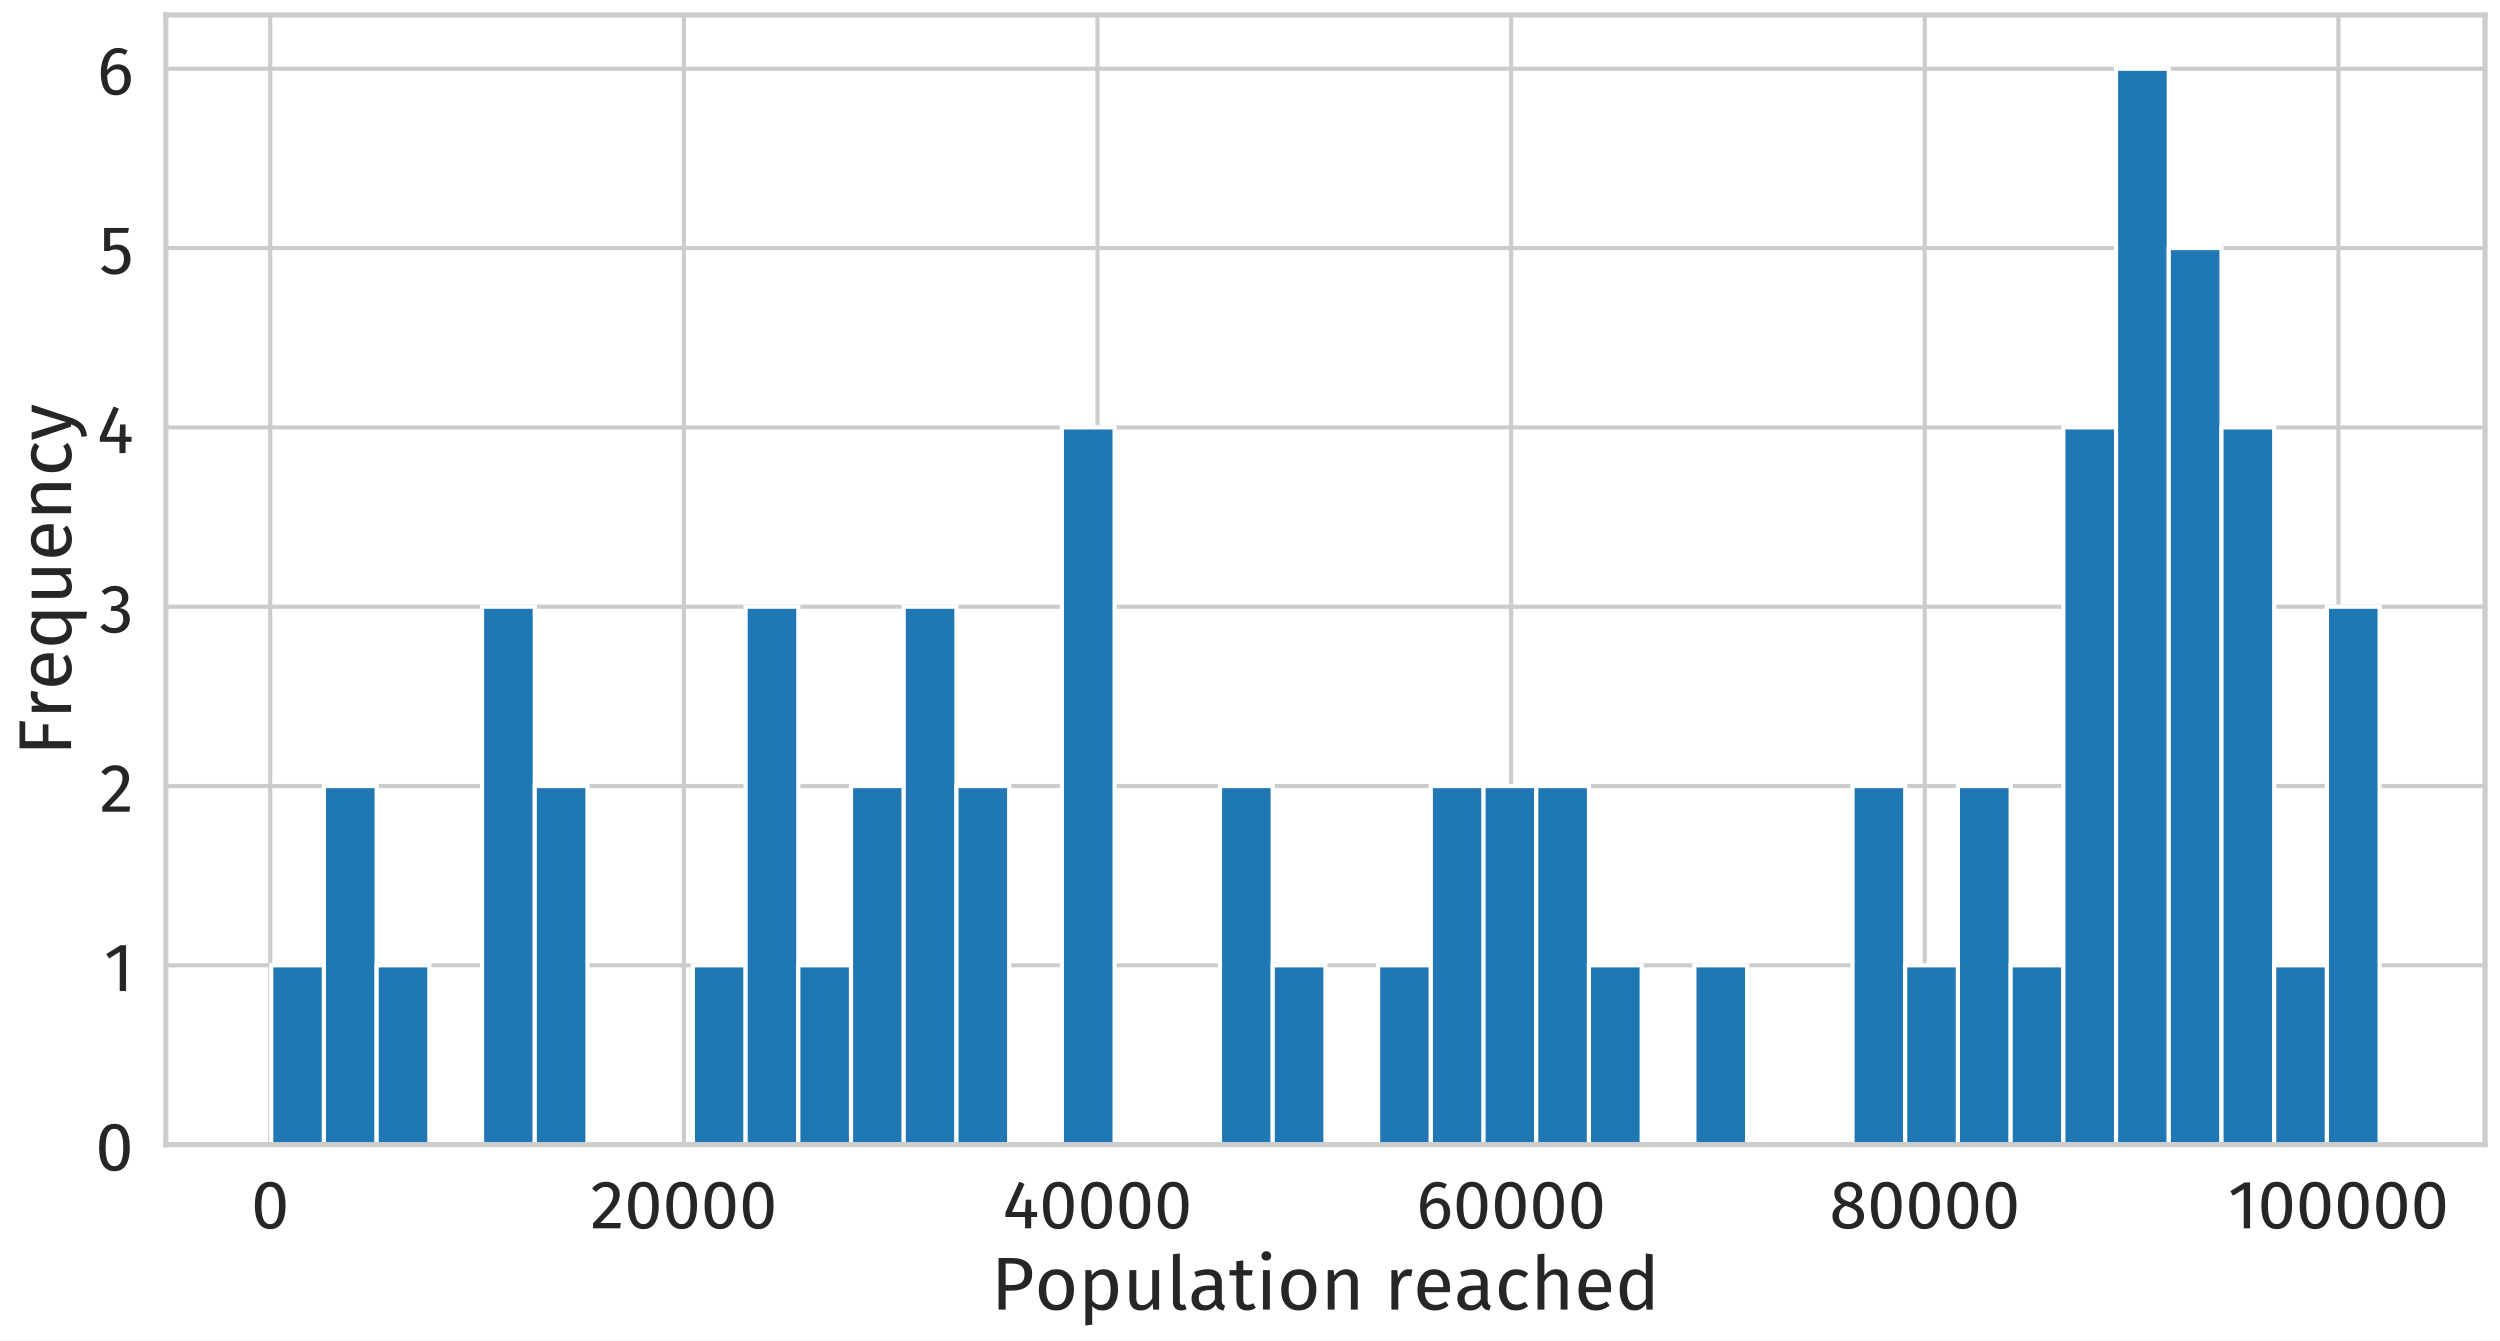
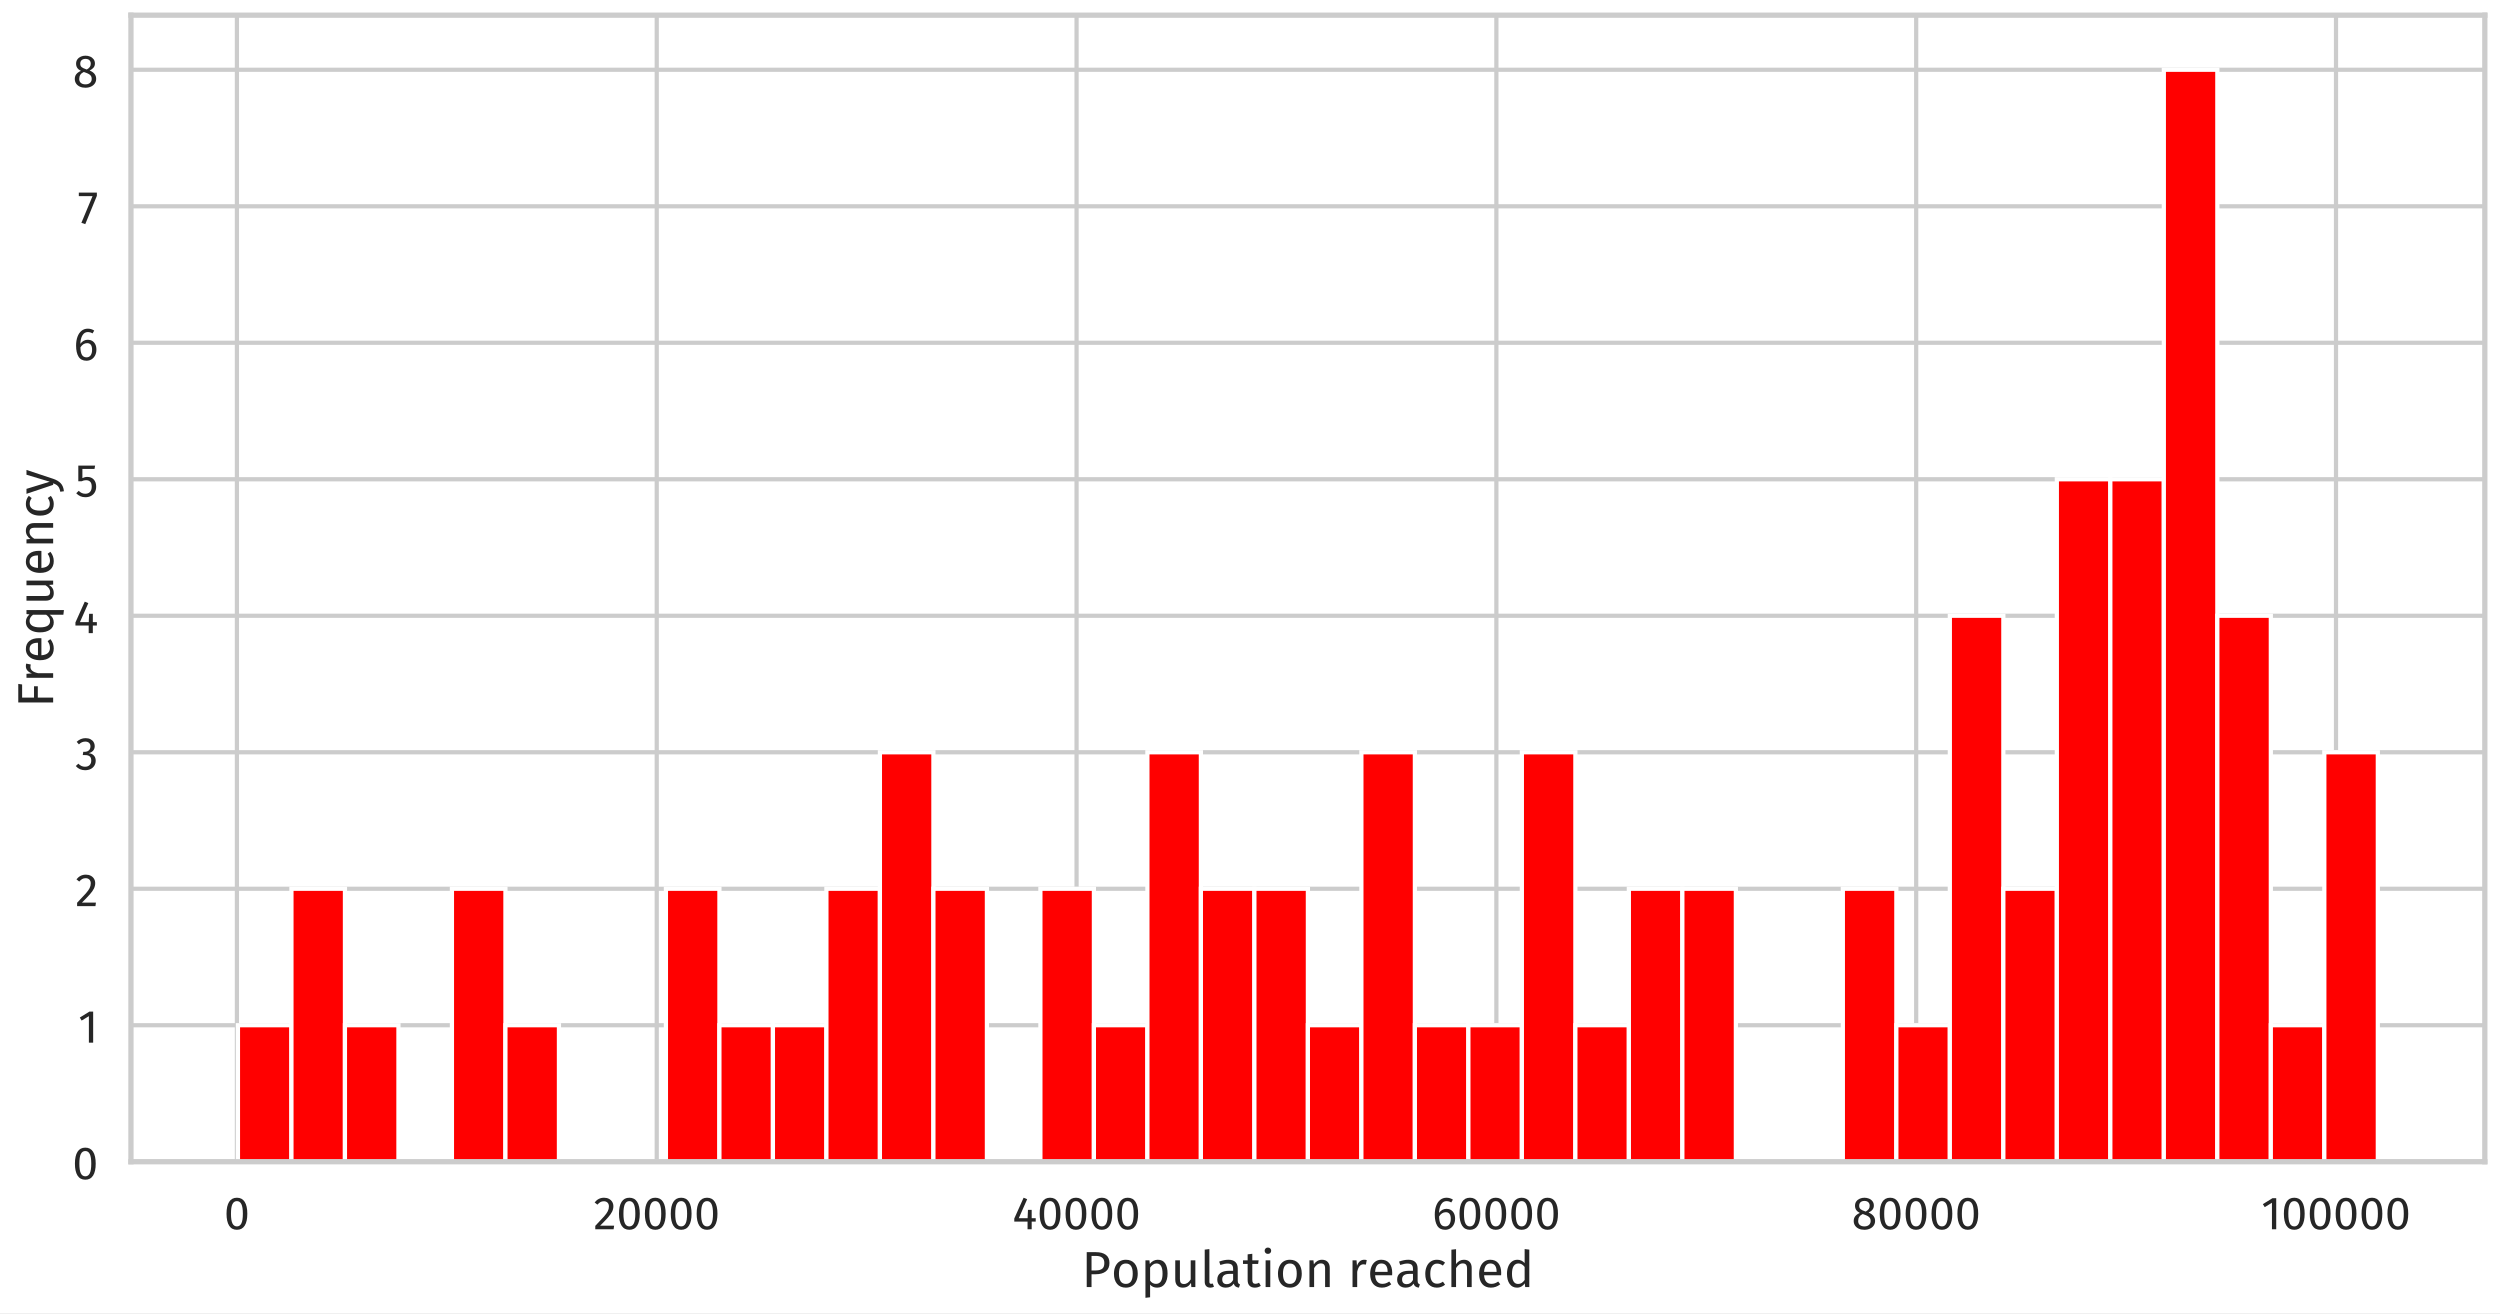
- <svg xmlns="http://www.w3.org/2000/svg" xmlns:xlink="http://www.w3.org/1999/xlink" height="645.025pt" version="1.1" viewBox="0 0 1202.98 645.025" width="1202.98pt">
+ <svg xmlns="http://www.w3.org/2000/svg" xmlns:xlink="http://www.w3.org/1999/xlink" height="622.517pt" version="1.1" viewBox="0 0 1185.287 622.517" width="1185.287pt">
  <defs>
    <style type="text/css">*{stroke-linecap:butt;stroke-linejoin:round;}</style>
  </defs>
  <g id="figure_1">
    <g id="patch_1">
-       <path d="M -0 645.025  L 1202.98 645.025  L 1202.98 0  L -0 0  z " style="fill:#ffffff;" />
+       <path d="M 0 622.517  L 1185.287 622.517  L 1185.287 0  L 0 0  z " style="fill:#ffffff;" />
    </g>
    <g id="axes_1">
      <g id="patch_2">
-         <path d="M 79.78 550.8  L 1195.78 550.8  L 1195.78 7.2  L 79.78 7.2  z " style="fill:#ffffff;" />
+         <path d="M 62.087 550.8  L 1178.087 550.8  L 1178.087 7.2  L 62.087 7.2  z " style="fill:#ffffff;" />
      </g>
      <g id="matplotlib.axis_1">
        <g id="xtick_1">
          <g id="line2d_1">
-             <path clip-path="url(#p8c42b805ef)" d="M 130.019 550.8  L 130.019 7.2  " style="fill:none;stroke:#cccccc;stroke-linecap:round;stroke-width:2;" />
+             <path clip-path="url(#p0f4723e3f5)" d="M 112.326 550.8  L 112.326 7.2  " style="fill:none;stroke:#cccccc;stroke-linecap:round;stroke-width:2;" />
          </g>
          <g id="text_1">
-             <g style="fill:#262626;" transform="translate(120.813 591.05)scale(0.33 -0.33)">
+             <g style="fill:#262626;" transform="translate(106.1885 582.8)scale(0.22 -0.22)">
              <defs>
                <path d="M 1786 4346  Q 2496 4346 2857 3779  Q 3219 3213 3219 2138  Q 3219 1062 2857 492  Q 2496 -77 1786 -77  Q 1075 -77 713 492  Q 352 1062 352 2138  Q 352 3213 713 3779  Q 1075 4346 1786 4346  z M 1786 3878  Q 1370 3878 1168 3468  Q 966 3059 966 2138  Q 966 1216 1168 803  Q 1370 390 1786 390  Q 2195 390 2400 803  Q 2605 1216 2605 2138  Q 2605 3053 2400 3465  Q 2195 3878 1786 3878  z " id="FiraSans-Regular-30" transform="scale(0.015625)" />
              </defs>
              <use xlink:href="#FiraSans-Regular-30" />
            </g>
          </g>
        </g>
        <g id="xtick_2">
          <g id="line2d_2">
-             <path clip-path="url(#p8c42b805ef)" d="M 329.061 550.8  L 329.061 7.2  " style="fill:none;stroke:#cccccc;stroke-linecap:round;stroke-width:2;" />
+             <path clip-path="url(#p0f4723e3f5)" d="M 311.368 550.8  L 311.368 7.2  " style="fill:none;stroke:#cccccc;stroke-linecap:round;stroke-width:2;" />
          </g>
          <g id="text_2">
-             <g style="fill:#262626;" transform="translate(284.0677 591.05)scale(0.33 -0.33)">
+             <g style="fill:#262626;" transform="translate(281.3723 582.8)scale(0.22 -0.22)">
              <defs>
                <path d="M 1459 4346  Q 1843 4346 2134 4192  Q 2426 4038 2586 3772  Q 2746 3507 2746 3174  Q 2746 2784 2570 2425  Q 2394 2067 2029 1651  Q 1664 1235 922 493  L 2848 493  L 2778 0  L 250 0  L 250 467  Q 1107 1357 1465 1769  Q 1824 2182 1977 2489  Q 2131 2797 2131 3149  Q 2131 3482 1939 3670  Q 1747 3859 1427 3859  Q 1165 3859 966 3750  Q 768 3642 544 3392  L 160 3699  Q 422 4026 742 4186  Q 1062 4346 1459 4346  z " id="FiraSans-Regular-32" transform="scale(0.015625)" />
              </defs>
              <use xlink:href="#FiraSans-Regular-32" />
              <use x="49.5" xlink:href="#FiraSans-Regular-30" />
              <use x="105.3" xlink:href="#FiraSans-Regular-30" />
              <use x="161.1" xlink:href="#FiraSans-Regular-30" />
              <use x="216.9" xlink:href="#FiraSans-Regular-30" />
            </g>
          </g>
        </g>
        <g id="xtick_3">
          <g id="line2d_3">
-             <path clip-path="url(#p8c42b805ef)" d="M 528.103 550.8  L 528.103 7.2  " style="fill:none;stroke:#cccccc;stroke-linecap:round;stroke-width:2;" />
+             <path clip-path="url(#p0f4723e3f5)" d="M 510.41 550.8  L 510.41 7.2  " style="fill:none;stroke:#cccccc;stroke-linecap:round;stroke-width:2;" />
          </g>
          <g id="text_3">
-             <g style="fill:#262626;" transform="translate(482.4984 591.05)scale(0.33 -0.33)">
+             <g style="fill:#262626;" transform="translate(480.0066 582.8)scale(0.22 -0.22)">
              <defs>
                <path d="M 3213 1523  L 3213 1056  L 2656 1056  L 2656 0  L 2086 0  L 2086 1056  L 256 1056  L 256 1478  L 1542 4346  L 2035 4141  L 877 1523  L 2093 1523  L 2144 2675  L 2656 2675  L 2656 1523  L 3213 1523  z " id="FiraSans-Regular-34" transform="scale(0.015625)" />
              </defs>
              <use xlink:href="#FiraSans-Regular-34" />
              <use x="53.2" xlink:href="#FiraSans-Regular-30" />
              <use x="109" xlink:href="#FiraSans-Regular-30" />
              <use x="164.8" xlink:href="#FiraSans-Regular-30" />
              <use x="220.6" xlink:href="#FiraSans-Regular-30" />
            </g>
          </g>
        </g>
        <g id="xtick_4">
          <g id="line2d_4">
-             <path clip-path="url(#p8c42b805ef)" d="M 727.145 550.8  L 727.145 7.2  " style="fill:none;stroke:#cccccc;stroke-linecap:round;stroke-width:2;" />
+             <path clip-path="url(#p0f4723e3f5)" d="M 709.451 550.8  L 709.451 7.2  " style="fill:none;stroke:#cccccc;stroke-linecap:round;stroke-width:2;" />
          </g>
          <g id="text_4">
-             <g style="fill:#262626;" transform="translate(681.5247 591.05)scale(0.33 -0.33)">
+             <g style="fill:#262626;" transform="translate(679.038 582.8)scale(0.22 -0.22)">
              <defs>
                <path d="M 1971 2816  Q 2298 2816 2566 2662  Q 2835 2509 2995 2201  Q 3155 1894 3155 1453  Q 3155 998 2972 649  Q 2790 301 2480 112  Q 2170 -77 1792 -77  Q 1043 -77 697 476  Q 352 1030 352 2010  Q 352 2707 547 3235  Q 742 3763 1107 4054  Q 1472 4346 1971 4346  Q 2458 4346 2854 4083  L 2624 3693  Q 2323 3878 1965 3878  Q 1504 3878 1235 3436  Q 966 2995 941 2253  Q 1338 2816 1971 2816  z M 1792 390  Q 2163 390 2361 672  Q 2560 954 2560 1434  Q 2560 2349 1869 2349  Q 1587 2349 1350 2192  Q 1114 2035 947 1760  Q 966 1056 1168 723  Q 1370 390 1792 390  z " id="FiraSans-Regular-36" transform="scale(0.015625)" />
              </defs>
              <use xlink:href="#FiraSans-Regular-36" />
              <use x="53.3" xlink:href="#FiraSans-Regular-30" />
              <use x="109.1" xlink:href="#FiraSans-Regular-30" />
              <use x="164.9" xlink:href="#FiraSans-Regular-30" />
              <use x="220.7" xlink:href="#FiraSans-Regular-30" />
            </g>
          </g>
        </g>
        <g id="xtick_5">
          <g id="line2d_5">
-             <path clip-path="url(#p8c42b805ef)" d="M 926.186 550.8  L 926.186 7.2  " style="fill:none;stroke:#cccccc;stroke-linecap:round;stroke-width:2;" />
+             <path clip-path="url(#p0f4723e3f5)" d="M 908.493 550.8  L 908.493 7.2  " style="fill:none;stroke:#cccccc;stroke-linecap:round;stroke-width:2;" />
          </g>
          <g id="text_5">
-             <g style="fill:#262626;" transform="translate(880.2699 591.05)scale(0.33 -0.33)">
+             <g style="fill:#262626;" transform="translate(877.8821 582.8)scale(0.22 -0.22)">
              <defs>
                <path d="M 2336 2298  Q 3238 1933 3238 1146  Q 3238 794 3049 515  Q 2861 237 2521 80  Q 2182 -77 1754 -77  Q 1318 -77 985 76  Q 653 230 470 505  Q 288 781 288 1133  Q 288 1530 502 1798  Q 717 2067 1133 2246  Q 794 2419 630 2665  Q 467 2912 467 3245  Q 467 3590 649 3840  Q 832 4090 1129 4218  Q 1427 4346 1766 4346  Q 2099 4346 2396 4224  Q 2694 4102 2880 3856  Q 3066 3610 3066 3264  Q 3066 2944 2886 2713  Q 2707 2483 2336 2298  z M 1766 3904  Q 1434 3904 1238 3731  Q 1043 3558 1043 3238  Q 1043 2931 1232 2771  Q 1421 2611 1837 2477  L 1946 2438  Q 2234 2605 2362 2790  Q 2490 2976 2490 3245  Q 2490 3546 2301 3725  Q 2112 3904 1766 3904  z M 1760 390  Q 2157 390 2390 595  Q 2624 800 2624 1139  Q 2624 1370 2534 1526  Q 2445 1683 2246 1801  Q 2048 1920 1690 2042  L 1530 2099  Q 1210 1946 1056 1712  Q 902 1478 902 1133  Q 902 781 1132 585  Q 1363 390 1760 390  z " id="FiraSans-Regular-38" transform="scale(0.015625)" />
              </defs>
              <use xlink:href="#FiraSans-Regular-38" />
              <use x="55.1" xlink:href="#FiraSans-Regular-30" />
              <use x="110.9" xlink:href="#FiraSans-Regular-30" />
              <use x="166.7" xlink:href="#FiraSans-Regular-30" />
              <use x="222.5" xlink:href="#FiraSans-Regular-30" />
            </g>
          </g>
        </g>
        <g id="xtick_6">
          <g id="line2d_6">
-             <path clip-path="url(#p8c42b805ef)" d="M 1125.228 550.8  L 1125.228 7.2  " style="fill:none;stroke:#cccccc;stroke-linecap:round;stroke-width:2;" />
+             <path clip-path="url(#p0f4723e3f5)" d="M 1107.535 550.8  L 1107.535 7.2  " style="fill:none;stroke:#cccccc;stroke-linecap:round;stroke-width:2;" />
          </g>
          <g id="text_6">
-             <g style="fill:#262626;" transform="translate(1072.052 591.05)scale(0.33 -0.33)">
+             <g style="fill:#262626;" transform="translate(1072.084 582.8)scale(0.22 -0.22)">
              <defs>
                <path d="M 2067 4282  L 2067 0  L 1478 0  L 1478 3654  L 480 3046  L 224 3462  L 1549 4282  L 2067 4282  z " id="FiraSans-Regular-31" transform="scale(0.015625)" />
              </defs>
              <use xlink:href="#FiraSans-Regular-31" />
              <use x="43.3" xlink:href="#FiraSans-Regular-30" />
              <use x="99.1" xlink:href="#FiraSans-Regular-30" />
              <use x="154.9" xlink:href="#FiraSans-Regular-30" />
              <use x="210.7" xlink:href="#FiraSans-Regular-30" />
              <use x="266.5" xlink:href="#FiraSans-Regular-30" />
            </g>
          </g>
        </g>
        <g id="text_7">
-           <g style="fill:#262626;" transform="translate(476.8964 630.158)scale(0.36 -0.36)">
+           <g style="fill:#262626;" transform="translate(512.8309 610.2053)scale(0.24 -0.24)">
            <defs>
              <path d="M 1798 4410  Q 2618 4410 3066 4067  Q 3514 3725 3514 3046  Q 3514 2323 3046 1971  Q 2579 1619 1805 1619  L 1248 1619  L 1248 0  L 640 0  L 640 4410  L 1798 4410  z M 1779 2099  Q 2310 2099 2588 2304  Q 2867 2509 2867 3040  Q 2867 3514 2588 3725  Q 2310 3936 1792 3936  L 1248 3936  L 1248 2099  L 1779 2099  z " id="FiraSans-Regular-50" transform="scale(0.015625)" />
              <path d="M 1875 3450  Q 2586 3450 2979 2976  Q 3373 2502 3373 1690  Q 3373 1165 3193 765  Q 3014 365 2675 144  Q 2336 -77 1869 -77  Q 1158 -77 761 396  Q 365 870 365 1683  Q 365 2208 544 2608  Q 723 3008 1062 3229  Q 1402 3450 1875 3450  z M 1875 2976  Q 998 2976 998 1683  Q 998 397 1869 397  Q 2739 397 2739 1690  Q 2739 2976 1875 2976  z " id="FiraSans-Regular-6f" transform="scale(0.015625)" />
              <path d="M 2157 3450  Q 2803 3450 3104 2989  Q 3405 2528 3405 1690  Q 3405 896 3059 409  Q 2714 -77 2080 -77  Q 1517 -77 1197 307  L 1197 -1293  L 608 -1363  L 608 3373  L 1114 3373  L 1158 2918  Q 1344 3174 1606 3312  Q 1869 3450 2157 3450  z M 1939 403  Q 2771 403 2771 1690  Q 2771 2982 2010 2982  Q 1760 2982 1555 2835  Q 1350 2688 1197 2458  L 1197 813  Q 1325 614 1517 508  Q 1709 403 1939 403  z " id="FiraSans-Regular-70" transform="scale(0.015625)" />
              <path d="M 3117 0  L 2611 0  L 2566 525  Q 2374 211 2124 67  Q 1875 -77 1517 -77  Q 1075 -77 825 192  Q 576 461 576 954  L 576 3373  L 1165 3373  L 1165 1018  Q 1165 672 1286 528  Q 1408 384 1683 384  Q 2176 384 2528 966  L 2528 3373  L 3117 3373  L 3117 0  z " id="FiraSans-Regular-75" transform="scale(0.015625)" />
              <path d="M 1280 -77  Q 954 -77 765 118  Q 576 314 576 666  L 576 4730  L 1165 4800  L 1165 678  Q 1165 538 1213 474  Q 1261 410 1376 410  Q 1498 410 1594 448  L 1747 38  Q 1536 -77 1280 -77  z " id="FiraSans-Regular-6c" transform="scale(0.015625)" />
              <path d="M 2880 787  Q 2880 582 2950 483  Q 3021 384 3162 333  L 3027 -77  Q 2765 -45 2605 70  Q 2445 186 2368 429  Q 2029 -77 1363 -77  Q 864 -77 576 204  Q 288 486 288 941  Q 288 1478 675 1766  Q 1062 2054 1773 2054  L 2291 2054  L 2291 2304  Q 2291 2662 2118 2816  Q 1946 2970 1587 2970  Q 1216 2970 678 2790  L 531 3219  Q 1158 3450 1696 3450  Q 2291 3450 2585 3158  Q 2880 2867 2880 2330  L 2880 787  z M 1498 365  Q 2003 365 2291 890  L 2291 1664  L 1850 1664  Q 915 1664 915 973  Q 915 672 1062 518  Q 1210 365 1498 365  z " id="FiraSans-Regular-61" transform="scale(0.015625)" />
              <path d="M 2310 154  Q 1978 -77 1555 -77  Q 1126 -77 886 169  Q 646 416 646 883  L 646 2918  L 58 2918  L 58 3373  L 646 3373  L 646 4134  L 1235 4205  L 1235 3373  L 2035 3373  L 1971 2918  L 1235 2918  L 1235 909  Q 1235 646 1328 528  Q 1421 410 1638 410  Q 1837 410 2086 544  L 2310 154  z " id="FiraSans-Regular-74" transform="scale(0.015625)" />
              <path d="M 1197 3373  L 1197 0  L 608 0  L 608 3373  L 1197 3373  z M 896 4992  Q 1082 4992 1197 4877  Q 1312 4762 1312 4589  Q 1312 4416 1197 4304  Q 1082 4192 896 4192  Q 717 4192 601 4304  Q 486 4416 486 4589  Q 486 4762 601 4877  Q 717 4992 896 4992  z " id="FiraSans-Regular-69" transform="scale(0.015625)" />
              <path d="M 2195 3450  Q 2656 3450 2915 3174  Q 3174 2899 3174 2419  L 3174 0  L 2586 0  L 2586 2336  Q 2586 2694 2451 2841  Q 2317 2989 2054 2989  Q 1786 2989 1581 2835  Q 1376 2682 1197 2394  L 1197 0  L 608 0  L 608 3373  L 1114 3373  L 1165 2874  Q 1344 3142 1609 3296  Q 1875 3450 2195 3450  z " id="FiraSans-Regular-6e" transform="scale(0.015625)" />
              <path id="FiraSans-Regular-20" transform="scale(0.015625)" />
              <path d="M 2074 3450  Q 2253 3450 2406 3411  L 2298 2835  Q 2144 2874 2003 2874  Q 1690 2874 1498 2643  Q 1306 2413 1197 1926  L 1197 0  L 608 0  L 608 3373  L 1114 3373  L 1171 2688  Q 1306 3066 1536 3258  Q 1766 3450 2074 3450  z " id="FiraSans-Regular-72" transform="scale(0.015625)" />
              <path d="M 3155 1786  Q 3155 1638 3142 1485  L 992 1485  Q 1030 928 1273 665  Q 1517 403 1901 403  Q 2144 403 2349 473  Q 2554 544 2778 698  L 3034 346  Q 2496 -77 1856 -77  Q 1152 -77 758 384  Q 365 845 365 1651  Q 365 2176 534 2582  Q 704 2989 1021 3219  Q 1338 3450 1766 3450  Q 2438 3450 2796 3008  Q 3155 2566 3155 1786  z M 2573 1958  Q 2573 2458 2374 2720  Q 2176 2982 1779 2982  Q 1056 2982 992 1920  L 2573 1920  L 2573 1958  z " id="FiraSans-Regular-65" transform="scale(0.015625)" />
              <path d="M 1837 3450  Q 2138 3450 2387 3363  Q 2637 3277 2867 3085  L 2586 2714  Q 2406 2842 2236 2902  Q 2067 2963 1862 2963  Q 1453 2963 1225 2636  Q 998 2310 998 1670  Q 998 1030 1222 726  Q 1446 422 1862 422  Q 2061 422 2227 483  Q 2394 544 2598 678  L 2867 294  Q 2406 -77 1837 -77  Q 1152 -77 758 384  Q 365 845 365 1658  Q 365 2195 544 2598  Q 723 3002 1052 3226  Q 1382 3450 1837 3450  z " id="FiraSans-Regular-63" transform="scale(0.015625)" />
              <path d="M 2195 3450  Q 2656 3450 2915 3174  Q 3174 2899 3174 2419  L 3174 0  L 2586 0  L 2586 2336  Q 2586 2694 2448 2841  Q 2310 2989 2048 2989  Q 1786 2989 1581 2835  Q 1376 2682 1197 2400  L 1197 0  L 608 0  L 608 4723  L 1197 4787  L 1197 2906  Q 1594 3450 2195 3450  z " id="FiraSans-Regular-68" transform="scale(0.015625)" />
              <path d="M 3219 4730  L 3219 0  L 2701 0  L 2643 467  Q 2477 211 2227 67  Q 1978 -77 1670 -77  Q 1069 -77 733 396  Q 397 870 397 1670  Q 397 2189 557 2592  Q 717 2995 1017 3222  Q 1318 3450 1722 3450  Q 2240 3450 2630 3034  L 2630 4800  L 3219 4730  z M 1798 390  Q 2067 390 2259 515  Q 2451 640 2630 890  L 2630 2541  Q 2464 2758 2275 2870  Q 2086 2982 1850 2982  Q 1459 2982 1244 2656  Q 1030 2330 1030 1683  Q 1030 1030 1228 710  Q 1427 390 1798 390  z " id="FiraSans-Regular-64" transform="scale(0.015625)" />
            </defs>
            <use xlink:href="#FiraSans-Regular-50" />
            <use x="58.1" xlink:href="#FiraSans-Regular-6f" />
            <use x="116.5" xlink:href="#FiraSans-Regular-70" />
            <use x="175.9" xlink:href="#FiraSans-Regular-75" />
            <use x="234.1" xlink:href="#FiraSans-Regular-6c" />
            <use x="263.4" xlink:href="#FiraSans-Regular-61" />
            <use x="317.8" xlink:href="#FiraSans-Regular-74" />
            <use x="353.9" xlink:href="#FiraSans-Regular-69" />
            <use x="382.1" xlink:href="#FiraSans-Regular-6f" />
            <use x="440.5" xlink:href="#FiraSans-Regular-6e" />
            <use x="499.1" xlink:href="#FiraSans-Regular-20" />
            <use x="525.6" xlink:href="#FiraSans-Regular-72" />
            <use x="564.2" xlink:href="#FiraSans-Regular-65" />
            <use x="618.7" xlink:href="#FiraSans-Regular-61" />
            <use x="673.1" xlink:href="#FiraSans-Regular-63" />
            <use x="720.9" xlink:href="#FiraSans-Regular-68" />
            <use x="779.5" xlink:href="#FiraSans-Regular-65" />
            <use x="834" xlink:href="#FiraSans-Regular-64" />
          </g>
        </g>
      </g>
      <g id="matplotlib.axis_2">
        <g id="ytick_1">
          <g id="line2d_7">
-             <path clip-path="url(#p8c42b805ef)" d="M 79.78 550.8  L 1195.78 550.8  " style="fill:none;stroke:#cccccc;stroke-linecap:round;stroke-width:2;" />
+             <path clip-path="url(#p0f4723e3f5)" d="M 62.087 550.8  L 1178.087 550.8  " style="fill:none;stroke:#cccccc;stroke-linecap:round;stroke-width:2;" />
          </g>
          <g id="text_8">
-             <g style="fill:#262626;" transform="translate(45.86688 563.175)scale(0.33 -0.33)">
+             <g style="fill:#262626;" transform="translate(34.31125 559.05)scale(0.22 -0.22)">
              <use xlink:href="#FiraSans-Regular-30" />
            </g>
          </g>
        </g>
        <g id="ytick_2">
          <g id="line2d_8">
-             <path clip-path="url(#p8c42b805ef)" d="M 79.78 464.514  L 1195.78 464.514  " style="fill:none;stroke:#cccccc;stroke-linecap:round;stroke-width:2;" />
+             <path clip-path="url(#p0f4723e3f5)" d="M 62.087 486.086  L 1178.087 486.086  " style="fill:none;stroke:#cccccc;stroke-linecap:round;stroke-width:2;" />
          </g>
          <g id="text_9">
-             <g style="fill:#262626;" transform="translate(49.99188 476.8893)scale(0.33 -0.33)">
+             <g style="fill:#262626;" transform="translate(37.06125 494.3357)scale(0.22 -0.22)">
              <use xlink:href="#FiraSans-Regular-31" />
            </g>
          </g>
        </g>
        <g id="ytick_3">
          <g id="line2d_9">
-             <path clip-path="url(#p8c42b805ef)" d="M 79.78 378.229  L 1195.78 378.229  " style="fill:none;stroke:#cccccc;stroke-linecap:round;stroke-width:2;" />
+             <path clip-path="url(#p0f4723e3f5)" d="M 62.087 421.371  L 1178.087 421.371  " style="fill:none;stroke:#cccccc;stroke-linecap:round;stroke-width:2;" />
          </g>
          <g id="text_10">
-             <g style="fill:#262626;" transform="translate(47.94484 390.6036)scale(0.33 -0.33)">
+             <g style="fill:#262626;" transform="translate(35.69656 429.6214)scale(0.22 -0.22)">
              <use xlink:href="#FiraSans-Regular-32" />
            </g>
          </g>
        </g>
        <g id="ytick_4">
          <g id="line2d_10">
-             <path clip-path="url(#p8c42b805ef)" d="M 79.78 291.943  L 1195.78 291.943  " style="fill:none;stroke:#cccccc;stroke-linecap:round;stroke-width:2;" />
+             <path clip-path="url(#p0f4723e3f5)" d="M 62.087 356.657  L 1178.087 356.657  " style="fill:none;stroke:#cccccc;stroke-linecap:round;stroke-width:2;" />
          </g>
          <g id="text_11">
-             <g style="fill:#262626;" transform="translate(47.81078 304.3179)scale(0.33 -0.33)">
+             <g style="fill:#262626;" transform="translate(35.60719 364.9071)scale(0.22 -0.22)">
              <defs>
                <path d="M 1440 4346  Q 1837 4346 2121 4198  Q 2406 4051 2556 3801  Q 2707 3552 2707 3258  Q 2707 2867 2480 2614  Q 2253 2362 1875 2272  Q 2304 2234 2573 1965  Q 2842 1696 2842 1235  Q 2842 864 2662 563  Q 2483 262 2150 92  Q 1818 -77 1382 -77  Q 992 -77 665 67  Q 339 211 96 499  L 448 826  Q 659 608 880 505  Q 1101 403 1363 403  Q 1766 403 1996 630  Q 2227 858 2227 1242  Q 2227 1664 2009 1837  Q 1792 2010 1376 2010  L 1056 2010  L 1126 2464  L 1344 2464  Q 1677 2464 1897 2662  Q 2118 2861 2118 3219  Q 2118 3520 1926 3696  Q 1734 3872 1408 3872  Q 1158 3872 950 3782  Q 742 3693 525 3488  L 218 3840  Q 762 4346 1440 4346  z " id="FiraSans-Regular-33" transform="scale(0.015625)" />
              </defs>
              <use xlink:href="#FiraSans-Regular-33" />
            </g>
          </g>
        </g>
        <g id="ytick_5">
          <g id="line2d_11">
-             <path clip-path="url(#p8c42b805ef)" d="M 79.78 205.657  L 1195.78 205.657  " style="fill:none;stroke:#cccccc;stroke-linecap:round;stroke-width:2;" />
+             <path clip-path="url(#p0f4723e3f5)" d="M 62.087 291.943  L 1178.087 291.943  " style="fill:none;stroke:#cccccc;stroke-linecap:round;stroke-width:2;" />
          </g>
          <g id="text_12">
-             <g style="fill:#262626;" transform="translate(46.72281 218.0321)scale(0.33 -0.33)">
+             <g style="fill:#262626;" transform="translate(34.88188 300.1929)scale(0.22 -0.22)">
              <use xlink:href="#FiraSans-Regular-34" />
            </g>
          </g>
        </g>
        <g id="ytick_6">
          <g id="line2d_12">
-             <path clip-path="url(#p8c42b805ef)" d="M 79.78 119.371  L 1195.78 119.371  " style="fill:none;stroke:#cccccc;stroke-linecap:round;stroke-width:2;" />
+             <path clip-path="url(#p0f4723e3f5)" d="M 62.087 227.229  L 1178.087 227.229  " style="fill:none;stroke:#cccccc;stroke-linecap:round;stroke-width:2;" />
          </g>
          <g id="text_13">
-             <g style="fill:#262626;" transform="translate(47.74891 131.7464)scale(0.33 -0.33)">
+             <g style="fill:#262626;" transform="translate(35.56594 235.4786)scale(0.22 -0.22)">
              <defs>
                <path d="M 2688 3821  L 1018 3821  L 1018 2560  Q 1344 2726 1702 2726  Q 2253 2726 2585 2364  Q 2918 2003 2918 1370  Q 2918 947 2732 617  Q 2547 288 2211 105  Q 1875 -77 1434 -77  Q 1043 -77 736 60  Q 429 198 166 467  L 512 806  Q 717 602 934 502  Q 1152 403 1427 403  Q 1837 403 2070 659  Q 2304 915 2304 1382  Q 2304 1850 2093 2061  Q 1882 2272 1523 2272  Q 1357 2272 1216 2237  Q 1075 2202 915 2125  L 454 2125  L 454 4282  L 2771 4282  L 2688 3821  z " id="FiraSans-Regular-35" transform="scale(0.015625)" />
              </defs>
              <use xlink:href="#FiraSans-Regular-35" />
            </g>
          </g>
        </g>
        <g id="ytick_7">
          <g id="line2d_13">
-             <path clip-path="url(#p8c42b805ef)" d="M 79.78 33.086  L 1195.78 33.086  " style="fill:none;stroke:#cccccc;stroke-linecap:round;stroke-width:2;" />
+             <path clip-path="url(#p0f4723e3f5)" d="M 62.087 162.514  L 1178.087 162.514  " style="fill:none;stroke:#cccccc;stroke-linecap:round;stroke-width:2;" />
          </g>
          <g id="text_14">
-             <g style="fill:#262626;" transform="translate(46.69188 45.46071)scale(0.33 -0.33)">
+             <g style="fill:#262626;" transform="translate(34.86125 170.7643)scale(0.22 -0.22)">
              <use xlink:href="#FiraSans-Regular-36" />
            </g>
          </g>
        </g>
-         <g id="text_15">
-           <g style="fill:#262626;" transform="translate(34.2 363.6506)rotate(-90)scale(0.36 -0.36)">
+         <g id="ytick_8">
+           <g id="line2d_14">
+             <path clip-path="url(#p0f4723e3f5)" d="M 62.087 97.8  L 1178.087 97.8  " style="fill:none;stroke:#cccccc;stroke-linecap:round;stroke-width:2;" />
+           </g>
+           <g id="text_15">
+             <g style="fill:#262626;" transform="translate(36.81719 106.05)scale(0.22 -0.22)">
+               <defs>
+                 <path d="M 2650 4282  L 2650 3840  L 1050 -64  L 512 115  L 2054 3802  L 160 3802  L 160 4282  L 2650 4282  z " id="FiraSans-Regular-37" transform="scale(0.015625)" />
+               </defs>
+               <use xlink:href="#FiraSans-Regular-37" />
+             </g>
+           </g>
+         </g>
+         <g id="ytick_9">
+           <g id="line2d_15">
+             <path clip-path="url(#p0f4723e3f5)" d="M 62.087 33.086  L 1178.087 33.086  " style="fill:none;stroke:#cccccc;stroke-linecap:round;stroke-width:2;" />
+           </g>
+           <g id="text_16">
+             <g style="fill:#262626;" transform="translate(34.46594 41.33571)scale(0.22 -0.22)">
+               <use xlink:href="#FiraSans-Regular-38" />
+             </g>
+           </g>
+         </g>
+         <g id="text_17">
+           <g style="fill:#262626;" transform="translate(25.2 335.4337)rotate(-90)scale(0.24 -0.24)">
            <defs>
              <path d="M 640 0  L 640 4410  L 2982 4410  L 2912 3923  L 1248 3923  L 1248 2419  L 2688 2419  L 2688 1939  L 1248 1939  L 1248 0  L 640 0  z " id="FiraSans-Regular-46" transform="scale(0.015625)" />
              <path d="M 3219 3373  L 3219 -1363  L 2630 -1293  L 2630 448  Q 2464 198 2217 60  Q 1971 -77 1670 -77  Q 1069 -77 733 396  Q 397 870 397 1670  Q 397 2189 557 2592  Q 717 2995 1017 3222  Q 1318 3450 1722 3450  Q 2259 3450 2669 2995  L 2714 3373  L 3219 3373  z M 1798 390  Q 2067 390 2259 515  Q 2451 640 2630 890  L 2630 2541  Q 2464 2758 2275 2870  Q 2086 2982 1850 2982  Q 1459 2982 1244 2656  Q 1030 2330 1030 1683  Q 1030 1030 1228 710  Q 1427 390 1798 390  z " id="FiraSans-Regular-71" transform="scale(0.015625)" />
              <path d="M 1958 -19  Q 1760 -608 1405 -950  Q 1050 -1293 390 -1363  L 326 -902  Q 659 -845 857 -736  Q 1056 -627 1174 -457  Q 1293 -288 1395 0  L 1197 0  L 64 3373  L 691 3373  L 1594 429  L 2477 3373  L 3085 3373  L 1958 -19  z " id="FiraSans-Regular-79" transform="scale(0.015625)" />
            </defs>
            <use xlink:href="#FiraSans-Regular-46" />
            <use x="49.1" xlink:href="#FiraSans-Regular-72" />
            <use x="87.7" xlink:href="#FiraSans-Regular-65" />
            <use x="142.2" xlink:href="#FiraSans-Regular-71" />
            <use x="202" xlink:href="#FiraSans-Regular-75" />
            <use x="260.2" xlink:href="#FiraSans-Regular-65" />
            <use x="314.7" xlink:href="#FiraSans-Regular-6e" />
            <use x="373.3" xlink:href="#FiraSans-Regular-63" />
            <use x="421.1" xlink:href="#FiraSans-Regular-79" />
          </g>
        </g>
      </g>
      <g id="patch_3">
-         <path clip-path="url(#p8c42b805ef)" d="M 130.507 550.8  L 155.871 550.8  L 155.871 464.514  L 130.507 464.514  z " style="fill:#1f77b4;stroke:#ffffff;stroke-linejoin:miter;stroke-width:2;" />
+         <path clip-path="url(#p0f4723e3f5)" d="M 112.814 550.8  L 138.177 550.8  L 138.177 486.086  L 112.814 486.086  z " style="fill:#ff0000;stroke:#ffffff;stroke-linejoin:miter;stroke-width:2;" />
      </g>
      <g id="patch_4">
-         <path clip-path="url(#p8c42b805ef)" d="M 155.871 550.8  L 181.234 550.8  L 181.234 378.229  L 155.871 378.229  z " style="fill:#1f77b4;stroke:#ffffff;stroke-linejoin:miter;stroke-width:2;" />
+         <path clip-path="url(#p0f4723e3f5)" d="M 138.177 550.8  L 163.541 550.8  L 163.541 421.371  L 138.177 421.371  z " style="fill:#ff0000;stroke:#ffffff;stroke-linejoin:miter;stroke-width:2;" />
      </g>
      <g id="patch_5">
-         <path clip-path="url(#p8c42b805ef)" d="M 181.234 550.8  L 206.598 550.8  L 206.598 464.514  L 181.234 464.514  z " style="fill:#1f77b4;stroke:#ffffff;stroke-linejoin:miter;stroke-width:2;" />
+         <path clip-path="url(#p0f4723e3f5)" d="M 163.541 550.8  L 188.905 550.8  L 188.905 486.086  L 163.541 486.086  z " style="fill:#ff0000;stroke:#ffffff;stroke-linejoin:miter;stroke-width:2;" />
      </g>
      <g id="patch_6">
-         <path clip-path="url(#p8c42b805ef)" d="M 206.598 550.8  L 231.962 550.8  L 231.962 550.8  L 206.598 550.8  z " style="fill:#1f77b4;stroke:#ffffff;stroke-linejoin:miter;stroke-width:2;" />
+         <path clip-path="url(#p0f4723e3f5)" d="M 188.905 550.8  L 214.268 550.8  L 214.268 550.8  L 188.905 550.8  z " style="fill:#ff0000;stroke:#ffffff;stroke-linejoin:miter;stroke-width:2;" />
      </g>
      <g id="patch_7">
-         <path clip-path="url(#p8c42b805ef)" d="M 231.962 550.8  L 257.325 550.8  L 257.325 291.943  L 231.962 291.943  z " style="fill:#1f77b4;stroke:#ffffff;stroke-linejoin:miter;stroke-width:2;" />
+         <path clip-path="url(#p0f4723e3f5)" d="M 214.268 550.8  L 239.632 550.8  L 239.632 421.371  L 214.268 421.371  z " style="fill:#ff0000;stroke:#ffffff;stroke-linejoin:miter;stroke-width:2;" />
      </g>
      <g id="patch_8">
-         <path clip-path="url(#p8c42b805ef)" d="M 257.325 550.8  L 282.689 550.8  L 282.689 378.229  L 257.325 378.229  z " style="fill:#1f77b4;stroke:#ffffff;stroke-linejoin:miter;stroke-width:2;" />
+         <path clip-path="url(#p0f4723e3f5)" d="M 239.632 550.8  L 264.996 550.8  L 264.996 486.086  L 239.632 486.086  z " style="fill:#ff0000;stroke:#ffffff;stroke-linejoin:miter;stroke-width:2;" />
      </g>
      <g id="patch_9">
-         <path clip-path="url(#p8c42b805ef)" d="M 282.689 550.8  L 308.053 550.8  L 308.053 550.8  L 282.689 550.8  z " style="fill:#1f77b4;stroke:#ffffff;stroke-linejoin:miter;stroke-width:2;" />
+         <path clip-path="url(#p0f4723e3f5)" d="M 264.996 550.8  L 290.359 550.8  L 290.359 550.8  L 264.996 550.8  z " style="fill:#ff0000;stroke:#ffffff;stroke-linejoin:miter;stroke-width:2;" />
      </g>
      <g id="patch_10">
-         <path clip-path="url(#p8c42b805ef)" d="M 308.053 550.8  L 333.416 550.8  L 333.416 550.8  L 308.053 550.8  z " style="fill:#1f77b4;stroke:#ffffff;stroke-linejoin:miter;stroke-width:2;" />
+         <path clip-path="url(#p0f4723e3f5)" d="M 290.359 550.8  L 315.723 550.8  L 315.723 550.8  L 290.359 550.8  z " style="fill:#ff0000;stroke:#ffffff;stroke-linejoin:miter;stroke-width:2;" />
      </g>
      <g id="patch_11">
-         <path clip-path="url(#p8c42b805ef)" d="M 333.416 550.8  L 358.78 550.8  L 358.78 464.514  L 333.416 464.514  z " style="fill:#1f77b4;stroke:#ffffff;stroke-linejoin:miter;stroke-width:2;" />
+         <path clip-path="url(#p0f4723e3f5)" d="M 315.723 550.8  L 341.087 550.8  L 341.087 421.371  L 315.723 421.371  z " style="fill:#ff0000;stroke:#ffffff;stroke-linejoin:miter;stroke-width:2;" />
      </g>
      <g id="patch_12">
-         <path clip-path="url(#p8c42b805ef)" d="M 358.78 550.8  L 384.143 550.8  L 384.143 291.943  L 358.78 291.943  z " style="fill:#1f77b4;stroke:#ffffff;stroke-linejoin:miter;stroke-width:2;" />
+         <path clip-path="url(#p0f4723e3f5)" d="M 341.087 550.8  L 366.45 550.8  L 366.45 486.086  L 341.087 486.086  z " style="fill:#ff0000;stroke:#ffffff;stroke-linejoin:miter;stroke-width:2;" />
      </g>
      <g id="patch_13">
-         <path clip-path="url(#p8c42b805ef)" d="M 384.143 550.8  L 409.507 550.8  L 409.507 464.514  L 384.143 464.514  z " style="fill:#1f77b4;stroke:#ffffff;stroke-linejoin:miter;stroke-width:2;" />
+         <path clip-path="url(#p0f4723e3f5)" d="M 366.45 550.8  L 391.814 550.8  L 391.814 486.086  L 366.45 486.086  z " style="fill:#ff0000;stroke:#ffffff;stroke-linejoin:miter;stroke-width:2;" />
      </g>
      <g id="patch_14">
-         <path clip-path="url(#p8c42b805ef)" d="M 409.507 550.8  L 434.871 550.8  L 434.871 378.229  L 409.507 378.229  z " style="fill:#1f77b4;stroke:#ffffff;stroke-linejoin:miter;stroke-width:2;" />
+         <path clip-path="url(#p0f4723e3f5)" d="M 391.814 550.8  L 417.177 550.8  L 417.177 421.371  L 391.814 421.371  z " style="fill:#ff0000;stroke:#ffffff;stroke-linejoin:miter;stroke-width:2;" />
      </g>
      <g id="patch_15">
-         <path clip-path="url(#p8c42b805ef)" d="M 434.871 550.8  L 460.234 550.8  L 460.234 291.943  L 434.871 291.943  z " style="fill:#1f77b4;stroke:#ffffff;stroke-linejoin:miter;stroke-width:2;" />
+         <path clip-path="url(#p0f4723e3f5)" d="M 417.177 550.8  L 442.541 550.8  L 442.541 356.657  L 417.177 356.657  z " style="fill:#ff0000;stroke:#ffffff;stroke-linejoin:miter;stroke-width:2;" />
      </g>
      <g id="patch_16">
-         <path clip-path="url(#p8c42b805ef)" d="M 460.234 550.8  L 485.598 550.8  L 485.598 378.229  L 460.234 378.229  z " style="fill:#1f77b4;stroke:#ffffff;stroke-linejoin:miter;stroke-width:2;" />
+         <path clip-path="url(#p0f4723e3f5)" d="M 442.541 550.8  L 467.905 550.8  L 467.905 421.371  L 442.541 421.371  z " style="fill:#ff0000;stroke:#ffffff;stroke-linejoin:miter;stroke-width:2;" />
      </g>
      <g id="patch_17">
-         <path clip-path="url(#p8c42b805ef)" d="M 485.598 550.8  L 510.962 550.8  L 510.962 550.8  L 485.598 550.8  z " style="fill:#1f77b4;stroke:#ffffff;stroke-linejoin:miter;stroke-width:2;" />
+         <path clip-path="url(#p0f4723e3f5)" d="M 467.905 550.8  L 493.268 550.8  L 493.268 550.8  L 467.905 550.8  z " style="fill:#ff0000;stroke:#ffffff;stroke-linejoin:miter;stroke-width:2;" />
      </g>
      <g id="patch_18">
-         <path clip-path="url(#p8c42b805ef)" d="M 510.962 550.8  L 536.325 550.8  L 536.325 205.657  L 510.962 205.657  z " style="fill:#1f77b4;stroke:#ffffff;stroke-linejoin:miter;stroke-width:2;" />
+         <path clip-path="url(#p0f4723e3f5)" d="M 493.268 550.8  L 518.632 550.8  L 518.632 421.371  L 493.268 421.371  z " style="fill:#ff0000;stroke:#ffffff;stroke-linejoin:miter;stroke-width:2;" />
      </g>
      <g id="patch_19">
-         <path clip-path="url(#p8c42b805ef)" d="M 536.325 550.8  L 561.689 550.8  L 561.689 550.8  L 536.325 550.8  z " style="fill:#1f77b4;stroke:#ffffff;stroke-linejoin:miter;stroke-width:2;" />
+         <path clip-path="url(#p0f4723e3f5)" d="M 518.632 550.8  L 543.996 550.8  L 543.996 486.086  L 518.632 486.086  z " style="fill:#ff0000;stroke:#ffffff;stroke-linejoin:miter;stroke-width:2;" />
      </g>
      <g id="patch_20">
-         <path clip-path="url(#p8c42b805ef)" d="M 561.689 550.8  L 587.053 550.8  L 587.053 550.8  L 561.689 550.8  z " style="fill:#1f77b4;stroke:#ffffff;stroke-linejoin:miter;stroke-width:2;" />
+         <path clip-path="url(#p0f4723e3f5)" d="M 543.996 550.8  L 569.359 550.8  L 569.359 356.657  L 543.996 356.657  z " style="fill:#ff0000;stroke:#ffffff;stroke-linejoin:miter;stroke-width:2;" />
      </g>
      <g id="patch_21">
-         <path clip-path="url(#p8c42b805ef)" d="M 587.053 550.8  L 612.416 550.8  L 612.416 378.229  L 587.053 378.229  z " style="fill:#1f77b4;stroke:#ffffff;stroke-linejoin:miter;stroke-width:2;" />
+         <path clip-path="url(#p0f4723e3f5)" d="M 569.359 550.8  L 594.723 550.8  L 594.723 421.371  L 569.359 421.371  z " style="fill:#ff0000;stroke:#ffffff;stroke-linejoin:miter;stroke-width:2;" />
      </g>
      <g id="patch_22">
-         <path clip-path="url(#p8c42b805ef)" d="M 612.416 550.8  L 637.78 550.8  L 637.78 464.514  L 612.416 464.514  z " style="fill:#1f77b4;stroke:#ffffff;stroke-linejoin:miter;stroke-width:2;" />
+         <path clip-path="url(#p0f4723e3f5)" d="M 594.723 550.8  L 620.087 550.8  L 620.087 421.371  L 594.723 421.371  z " style="fill:#ff0000;stroke:#ffffff;stroke-linejoin:miter;stroke-width:2;" />
      </g>
      <g id="patch_23">
-         <path clip-path="url(#p8c42b805ef)" d="M 637.78 550.8  L 663.143 550.8  L 663.143 550.8  L 637.78 550.8  z " style="fill:#1f77b4;stroke:#ffffff;stroke-linejoin:miter;stroke-width:2;" />
+         <path clip-path="url(#p0f4723e3f5)" d="M 620.087 550.8  L 645.45 550.8  L 645.45 486.086  L 620.087 486.086  z " style="fill:#ff0000;stroke:#ffffff;stroke-linejoin:miter;stroke-width:2;" />
      </g>
      <g id="patch_24">
-         <path clip-path="url(#p8c42b805ef)" d="M 663.143 550.8  L 688.507 550.8  L 688.507 464.514  L 663.143 464.514  z " style="fill:#1f77b4;stroke:#ffffff;stroke-linejoin:miter;stroke-width:2;" />
+         <path clip-path="url(#p0f4723e3f5)" d="M 645.45 550.8  L 670.814 550.8  L 670.814 356.657  L 645.45 356.657  z " style="fill:#ff0000;stroke:#ffffff;stroke-linejoin:miter;stroke-width:2;" />
      </g>
      <g id="patch_25">
-         <path clip-path="url(#p8c42b805ef)" d="M 688.507 550.8  L 713.871 550.8  L 713.871 378.229  L 688.507 378.229  z " style="fill:#1f77b4;stroke:#ffffff;stroke-linejoin:miter;stroke-width:2;" />
+         <path clip-path="url(#p0f4723e3f5)" d="M 670.814 550.8  L 696.177 550.8  L 696.177 486.086  L 670.814 486.086  z " style="fill:#ff0000;stroke:#ffffff;stroke-linejoin:miter;stroke-width:2;" />
      </g>
      <g id="patch_26">
-         <path clip-path="url(#p8c42b805ef)" d="M 713.871 550.8  L 739.234 550.8  L 739.234 378.229  L 713.871 378.229  z " style="fill:#1f77b4;stroke:#ffffff;stroke-linejoin:miter;stroke-width:2;" />
+         <path clip-path="url(#p0f4723e3f5)" d="M 696.177 550.8  L 721.541 550.8  L 721.541 486.086  L 696.177 486.086  z " style="fill:#ff0000;stroke:#ffffff;stroke-linejoin:miter;stroke-width:2;" />
      </g>
      <g id="patch_27">
-         <path clip-path="url(#p8c42b805ef)" d="M 739.234 550.8  L 764.598 550.8  L 764.598 378.229  L 739.234 378.229  z " style="fill:#1f77b4;stroke:#ffffff;stroke-linejoin:miter;stroke-width:2;" />
+         <path clip-path="url(#p0f4723e3f5)" d="M 721.541 550.8  L 746.905 550.8  L 746.905 356.657  L 721.541 356.657  z " style="fill:#ff0000;stroke:#ffffff;stroke-linejoin:miter;stroke-width:2;" />
      </g>
      <g id="patch_28">
-         <path clip-path="url(#p8c42b805ef)" d="M 764.598 550.8  L 789.962 550.8  L 789.962 464.514  L 764.598 464.514  z " style="fill:#1f77b4;stroke:#ffffff;stroke-linejoin:miter;stroke-width:2;" />
+         <path clip-path="url(#p0f4723e3f5)" d="M 746.905 550.8  L 772.268 550.8  L 772.268 486.086  L 746.905 486.086  z " style="fill:#ff0000;stroke:#ffffff;stroke-linejoin:miter;stroke-width:2;" />
      </g>
      <g id="patch_29">
-         <path clip-path="url(#p8c42b805ef)" d="M 789.962 550.8  L 815.325 550.8  L 815.325 550.8  L 789.962 550.8  z " style="fill:#1f77b4;stroke:#ffffff;stroke-linejoin:miter;stroke-width:2;" />
+         <path clip-path="url(#p0f4723e3f5)" d="M 772.268 550.8  L 797.632 550.8  L 797.632 421.371  L 772.268 421.371  z " style="fill:#ff0000;stroke:#ffffff;stroke-linejoin:miter;stroke-width:2;" />
      </g>
      <g id="patch_30">
-         <path clip-path="url(#p8c42b805ef)" d="M 815.325 550.8  L 840.689 550.8  L 840.689 464.514  L 815.325 464.514  z " style="fill:#1f77b4;stroke:#ffffff;stroke-linejoin:miter;stroke-width:2;" />
+         <path clip-path="url(#p0f4723e3f5)" d="M 797.632 550.8  L 822.996 550.8  L 822.996 421.371  L 797.632 421.371  z " style="fill:#ff0000;stroke:#ffffff;stroke-linejoin:miter;stroke-width:2;" />
      </g>
      <g id="patch_31">
-         <path clip-path="url(#p8c42b805ef)" d="M 840.689 550.8  L 866.053 550.8  L 866.053 550.8  L 840.689 550.8  z " style="fill:#1f77b4;stroke:#ffffff;stroke-linejoin:miter;stroke-width:2;" />
+         <path clip-path="url(#p0f4723e3f5)" d="M 822.996 550.8  L 848.359 550.8  L 848.359 550.8  L 822.996 550.8  z " style="fill:#ff0000;stroke:#ffffff;stroke-linejoin:miter;stroke-width:2;" />
      </g>
      <g id="patch_32">
-         <path clip-path="url(#p8c42b805ef)" d="M 866.053 550.8  L 891.416 550.8  L 891.416 550.8  L 866.053 550.8  z " style="fill:#1f77b4;stroke:#ffffff;stroke-linejoin:miter;stroke-width:2;" />
+         <path clip-path="url(#p0f4723e3f5)" d="M 848.359 550.8  L 873.723 550.8  L 873.723 550.8  L 848.359 550.8  z " style="fill:#ff0000;stroke:#ffffff;stroke-linejoin:miter;stroke-width:2;" />
      </g>
      <g id="patch_33">
-         <path clip-path="url(#p8c42b805ef)" d="M 891.416 550.8  L 916.78 550.8  L 916.78 378.229  L 891.416 378.229  z " style="fill:#1f77b4;stroke:#ffffff;stroke-linejoin:miter;stroke-width:2;" />
+         <path clip-path="url(#p0f4723e3f5)" d="M 873.723 550.8  L 899.087 550.8  L 899.087 421.371  L 873.723 421.371  z " style="fill:#ff0000;stroke:#ffffff;stroke-linejoin:miter;stroke-width:2;" />
      </g>
      <g id="patch_34">
-         <path clip-path="url(#p8c42b805ef)" d="M 916.78 550.8  L 942.143 550.8  L 942.143 464.514  L 916.78 464.514  z " style="fill:#1f77b4;stroke:#ffffff;stroke-linejoin:miter;stroke-width:2;" />
+         <path clip-path="url(#p0f4723e3f5)" d="M 899.087 550.8  L 924.45 550.8  L 924.45 486.086  L 899.087 486.086  z " style="fill:#ff0000;stroke:#ffffff;stroke-linejoin:miter;stroke-width:2;" />
      </g>
      <g id="patch_35">
-         <path clip-path="url(#p8c42b805ef)" d="M 942.143 550.8  L 967.507 550.8  L 967.507 378.229  L 942.143 378.229  z " style="fill:#1f77b4;stroke:#ffffff;stroke-linejoin:miter;stroke-width:2;" />
+         <path clip-path="url(#p0f4723e3f5)" d="M 924.45 550.8  L 949.814 550.8  L 949.814 291.943  L 924.45 291.943  z " style="fill:#ff0000;stroke:#ffffff;stroke-linejoin:miter;stroke-width:2;" />
      </g>
      <g id="patch_36">
-         <path clip-path="url(#p8c42b805ef)" d="M 967.507 550.8  L 992.871 550.8  L 992.871 464.514  L 967.507 464.514  z " style="fill:#1f77b4;stroke:#ffffff;stroke-linejoin:miter;stroke-width:2;" />
+         <path clip-path="url(#p0f4723e3f5)" d="M 949.814 550.8  L 975.177 550.8  L 975.177 421.371  L 949.814 421.371  z " style="fill:#ff0000;stroke:#ffffff;stroke-linejoin:miter;stroke-width:2;" />
      </g>
      <g id="patch_37">
-         <path clip-path="url(#p8c42b805ef)" d="M 992.871 550.8  L 1018.234 550.8  L 1018.234 205.657  L 992.871 205.657  z " style="fill:#1f77b4;stroke:#ffffff;stroke-linejoin:miter;stroke-width:2;" />
+         <path clip-path="url(#p0f4723e3f5)" d="M 975.177 550.8  L 1000.541 550.8  L 1000.541 227.229  L 975.177 227.229  z " style="fill:#ff0000;stroke:#ffffff;stroke-linejoin:miter;stroke-width:2;" />
      </g>
      <g id="patch_38">
-         <path clip-path="url(#p8c42b805ef)" d="M 1018.234 550.8  L 1043.598 550.8  L 1043.598 33.086  L 1018.234 33.086  z " style="fill:#1f77b4;stroke:#ffffff;stroke-linejoin:miter;stroke-width:2;" />
+         <path clip-path="url(#p0f4723e3f5)" d="M 1000.541 550.8  L 1025.905 550.8  L 1025.905 227.229  L 1000.541 227.229  z " style="fill:#ff0000;stroke:#ffffff;stroke-linejoin:miter;stroke-width:2;" />
      </g>
      <g id="patch_39">
-         <path clip-path="url(#p8c42b805ef)" d="M 1043.598 550.8  L 1068.962 550.8  L 1068.962 119.371  L 1043.598 119.371  z " style="fill:#1f77b4;stroke:#ffffff;stroke-linejoin:miter;stroke-width:2;" />
+         <path clip-path="url(#p0f4723e3f5)" d="M 1025.905 550.8  L 1051.268 550.8  L 1051.268 33.086  L 1025.905 33.086  z " style="fill:#ff0000;stroke:#ffffff;stroke-linejoin:miter;stroke-width:2;" />
      </g>
      <g id="patch_40">
-         <path clip-path="url(#p8c42b805ef)" d="M 1068.962 550.8  L 1094.325 550.8  L 1094.325 205.657  L 1068.962 205.657  z " style="fill:#1f77b4;stroke:#ffffff;stroke-linejoin:miter;stroke-width:2;" />
+         <path clip-path="url(#p0f4723e3f5)" d="M 1051.268 550.8  L 1076.632 550.8  L 1076.632 291.943  L 1051.268 291.943  z " style="fill:#ff0000;stroke:#ffffff;stroke-linejoin:miter;stroke-width:2;" />
      </g>
      <g id="patch_41">
-         <path clip-path="url(#p8c42b805ef)" d="M 1094.325 550.8  L 1119.689 550.8  L 1119.689 464.514  L 1094.325 464.514  z " style="fill:#1f77b4;stroke:#ffffff;stroke-linejoin:miter;stroke-width:2;" />
+         <path clip-path="url(#p0f4723e3f5)" d="M 1076.632 550.8  L 1101.996 550.8  L 1101.996 486.086  L 1076.632 486.086  z " style="fill:#ff0000;stroke:#ffffff;stroke-linejoin:miter;stroke-width:2;" />
      </g>
      <g id="patch_42">
-         <path clip-path="url(#p8c42b805ef)" d="M 1119.689 550.8  L 1145.053 550.8  L 1145.053 291.943  L 1119.689 291.943  z " style="fill:#1f77b4;stroke:#ffffff;stroke-linejoin:miter;stroke-width:2;" />
+         <path clip-path="url(#p0f4723e3f5)" d="M 1101.996 550.8  L 1127.359 550.8  L 1127.359 356.657  L 1101.996 356.657  z " style="fill:#ff0000;stroke:#ffffff;stroke-linejoin:miter;stroke-width:2;" />
      </g>
      <g id="patch_43">
-         <path d="M 79.78 550.8  L 79.78 7.2  " style="fill:none;stroke:#cccccc;stroke-linecap:square;stroke-linejoin:miter;stroke-width:2.5;" />
+         <path d="M 62.087 550.8  L 62.087 7.2  " style="fill:none;stroke:#cccccc;stroke-linecap:square;stroke-linejoin:miter;stroke-width:2.5;" />
      </g>
      <g id="patch_44">
-         <path d="M 1195.78 550.8  L 1195.78 7.2  " style="fill:none;stroke:#cccccc;stroke-linecap:square;stroke-linejoin:miter;stroke-width:2.5;" />
+         <path d="M 1178.087 550.8  L 1178.087 7.2  " style="fill:none;stroke:#cccccc;stroke-linecap:square;stroke-linejoin:miter;stroke-width:2.5;" />
      </g>
      <g id="patch_45">
-         <path d="M 79.78 550.8  L 1195.78 550.8  " style="fill:none;stroke:#cccccc;stroke-linecap:square;stroke-linejoin:miter;stroke-width:2.5;" />
+         <path d="M 62.087 550.8  L 1178.087 550.8  " style="fill:none;stroke:#cccccc;stroke-linecap:square;stroke-linejoin:miter;stroke-width:2.5;" />
      </g>
      <g id="patch_46">
-         <path d="M 79.78 7.2  L 1195.78 7.2  " style="fill:none;stroke:#cccccc;stroke-linecap:square;stroke-linejoin:miter;stroke-width:2.5;" />
+         <path d="M 62.087 7.2  L 1178.087 7.2  " style="fill:none;stroke:#cccccc;stroke-linecap:square;stroke-linejoin:miter;stroke-width:2.5;" />
      </g>
    </g>
  </g>
  <defs>
-     <clipPath id="p8c42b805ef">
-       <rect height="543.6" width="1116" x="79.78" y="7.2" />
+     <clipPath id="p0f4723e3f5">
+       <rect height="543.6" width="1116" x="62.087" y="7.2" />
    </clipPath>
  </defs>
</svg>
